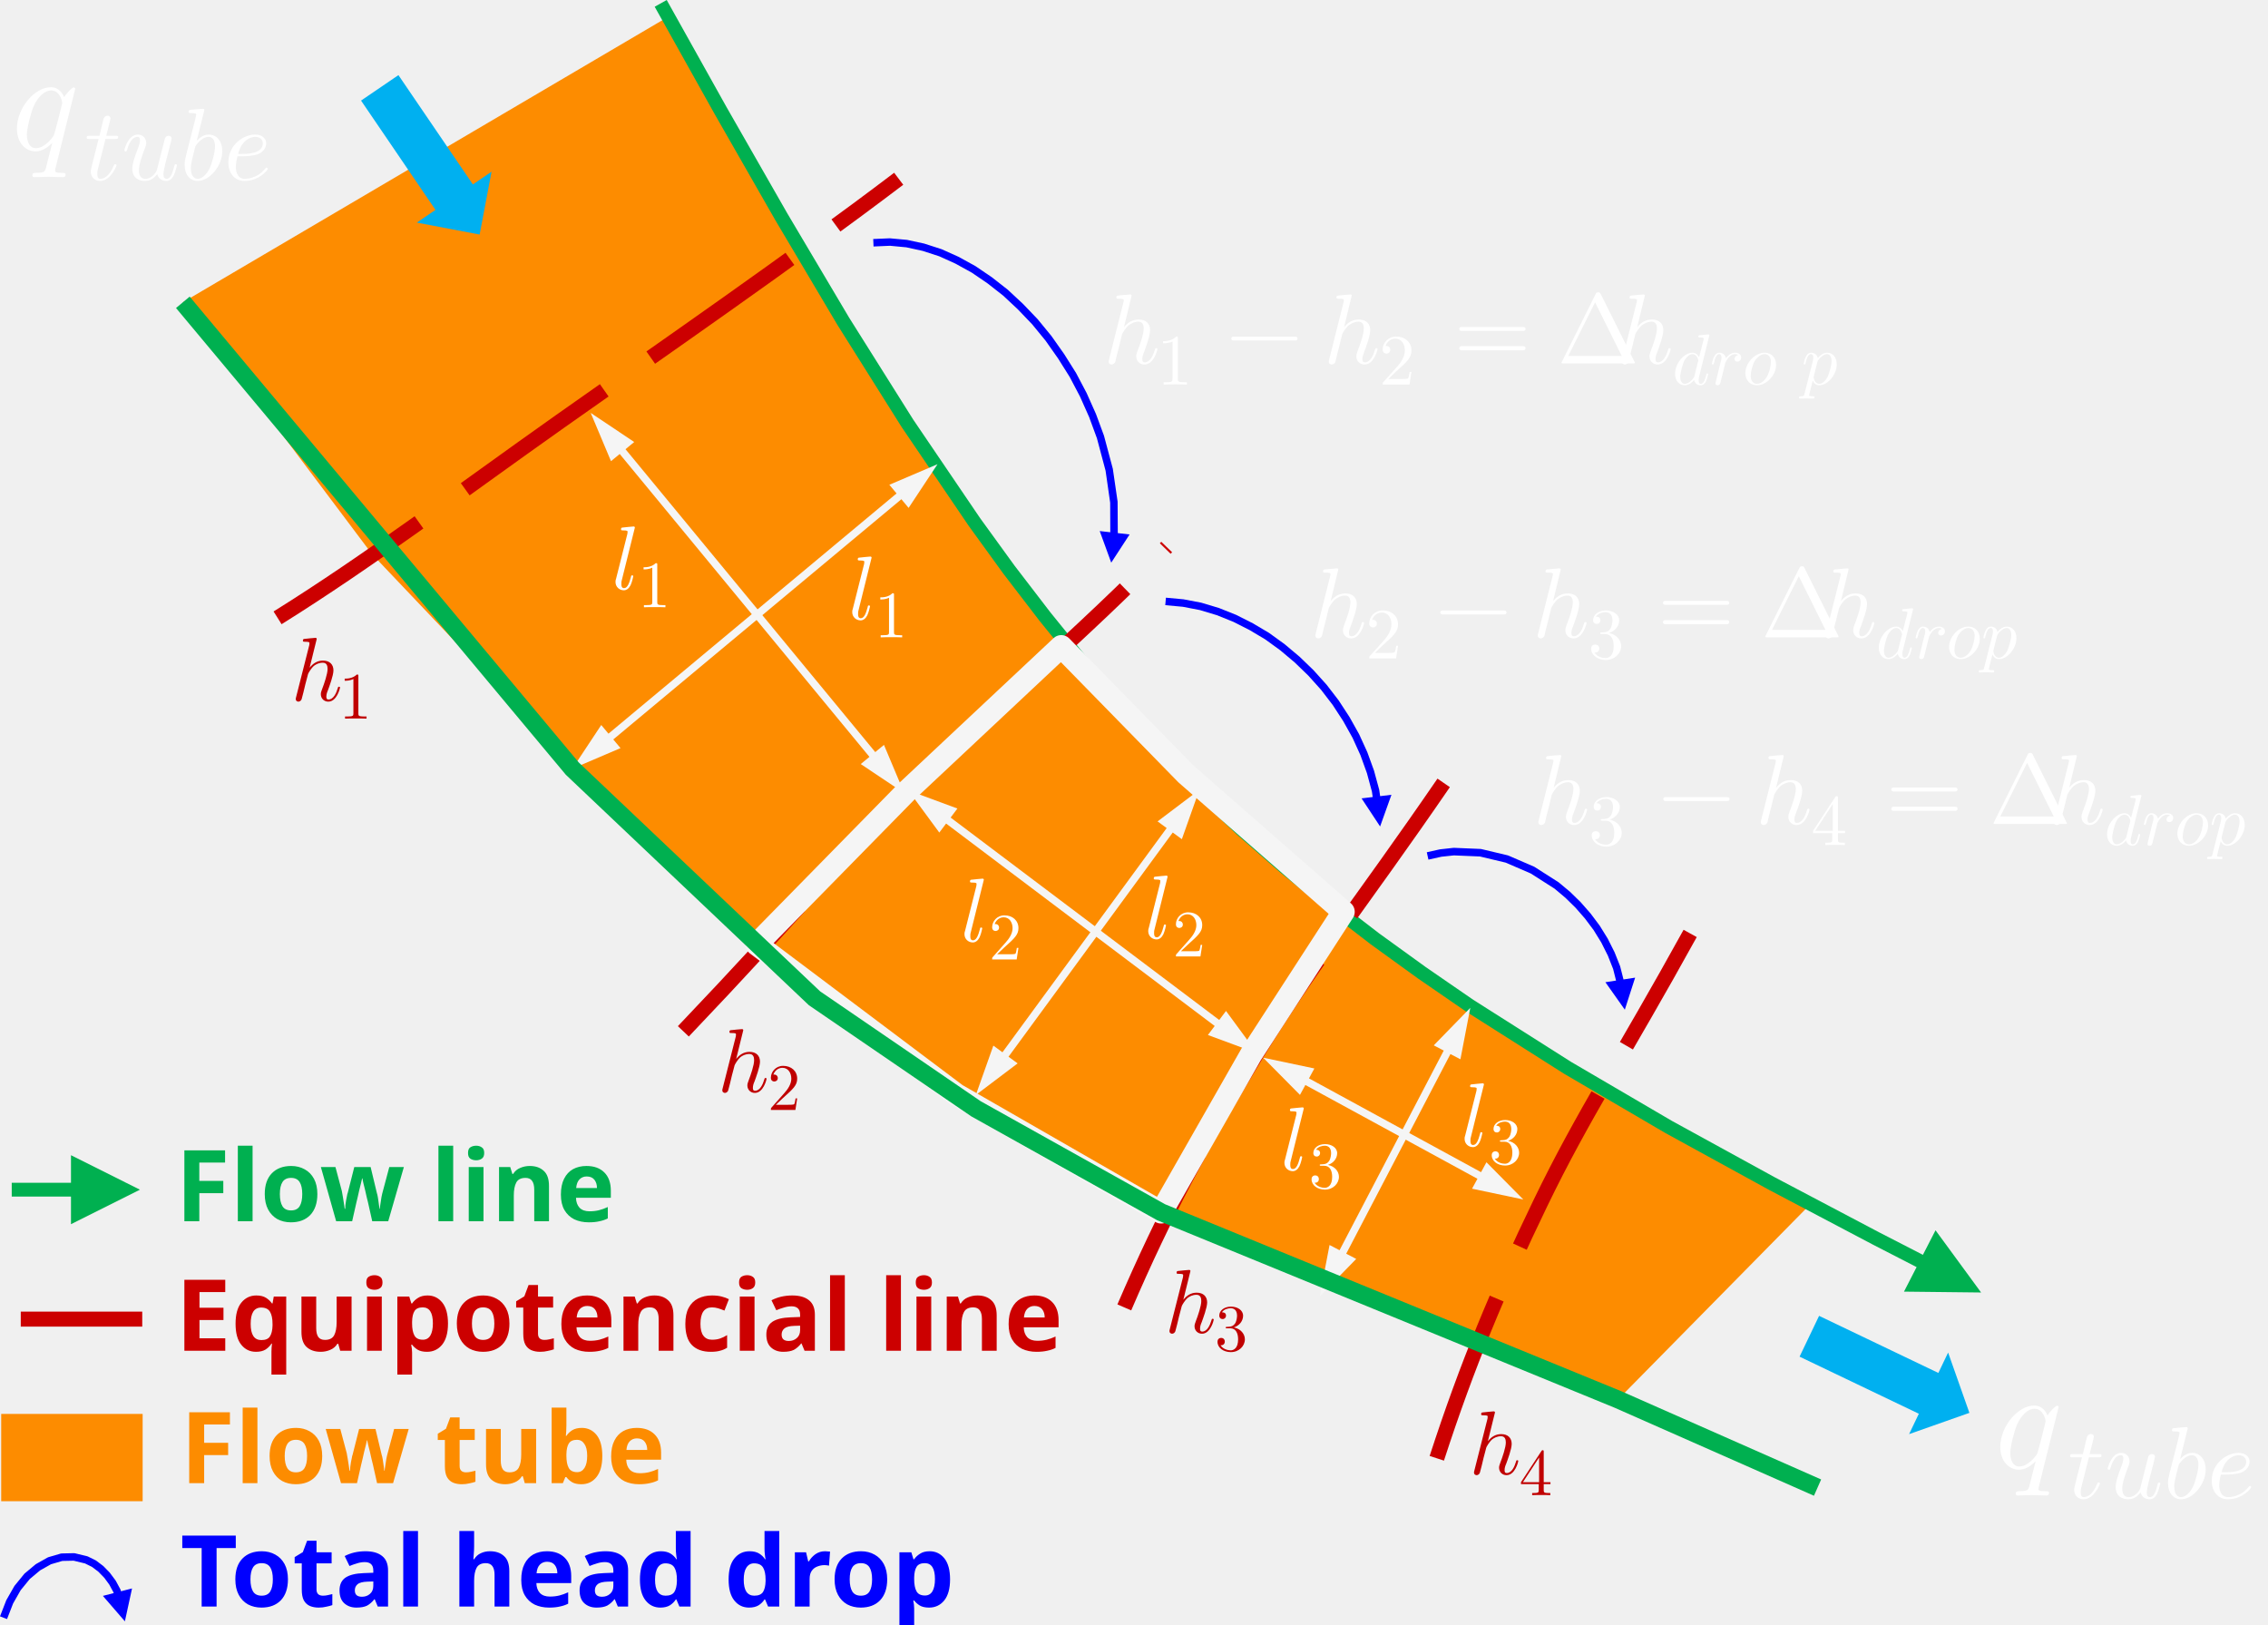
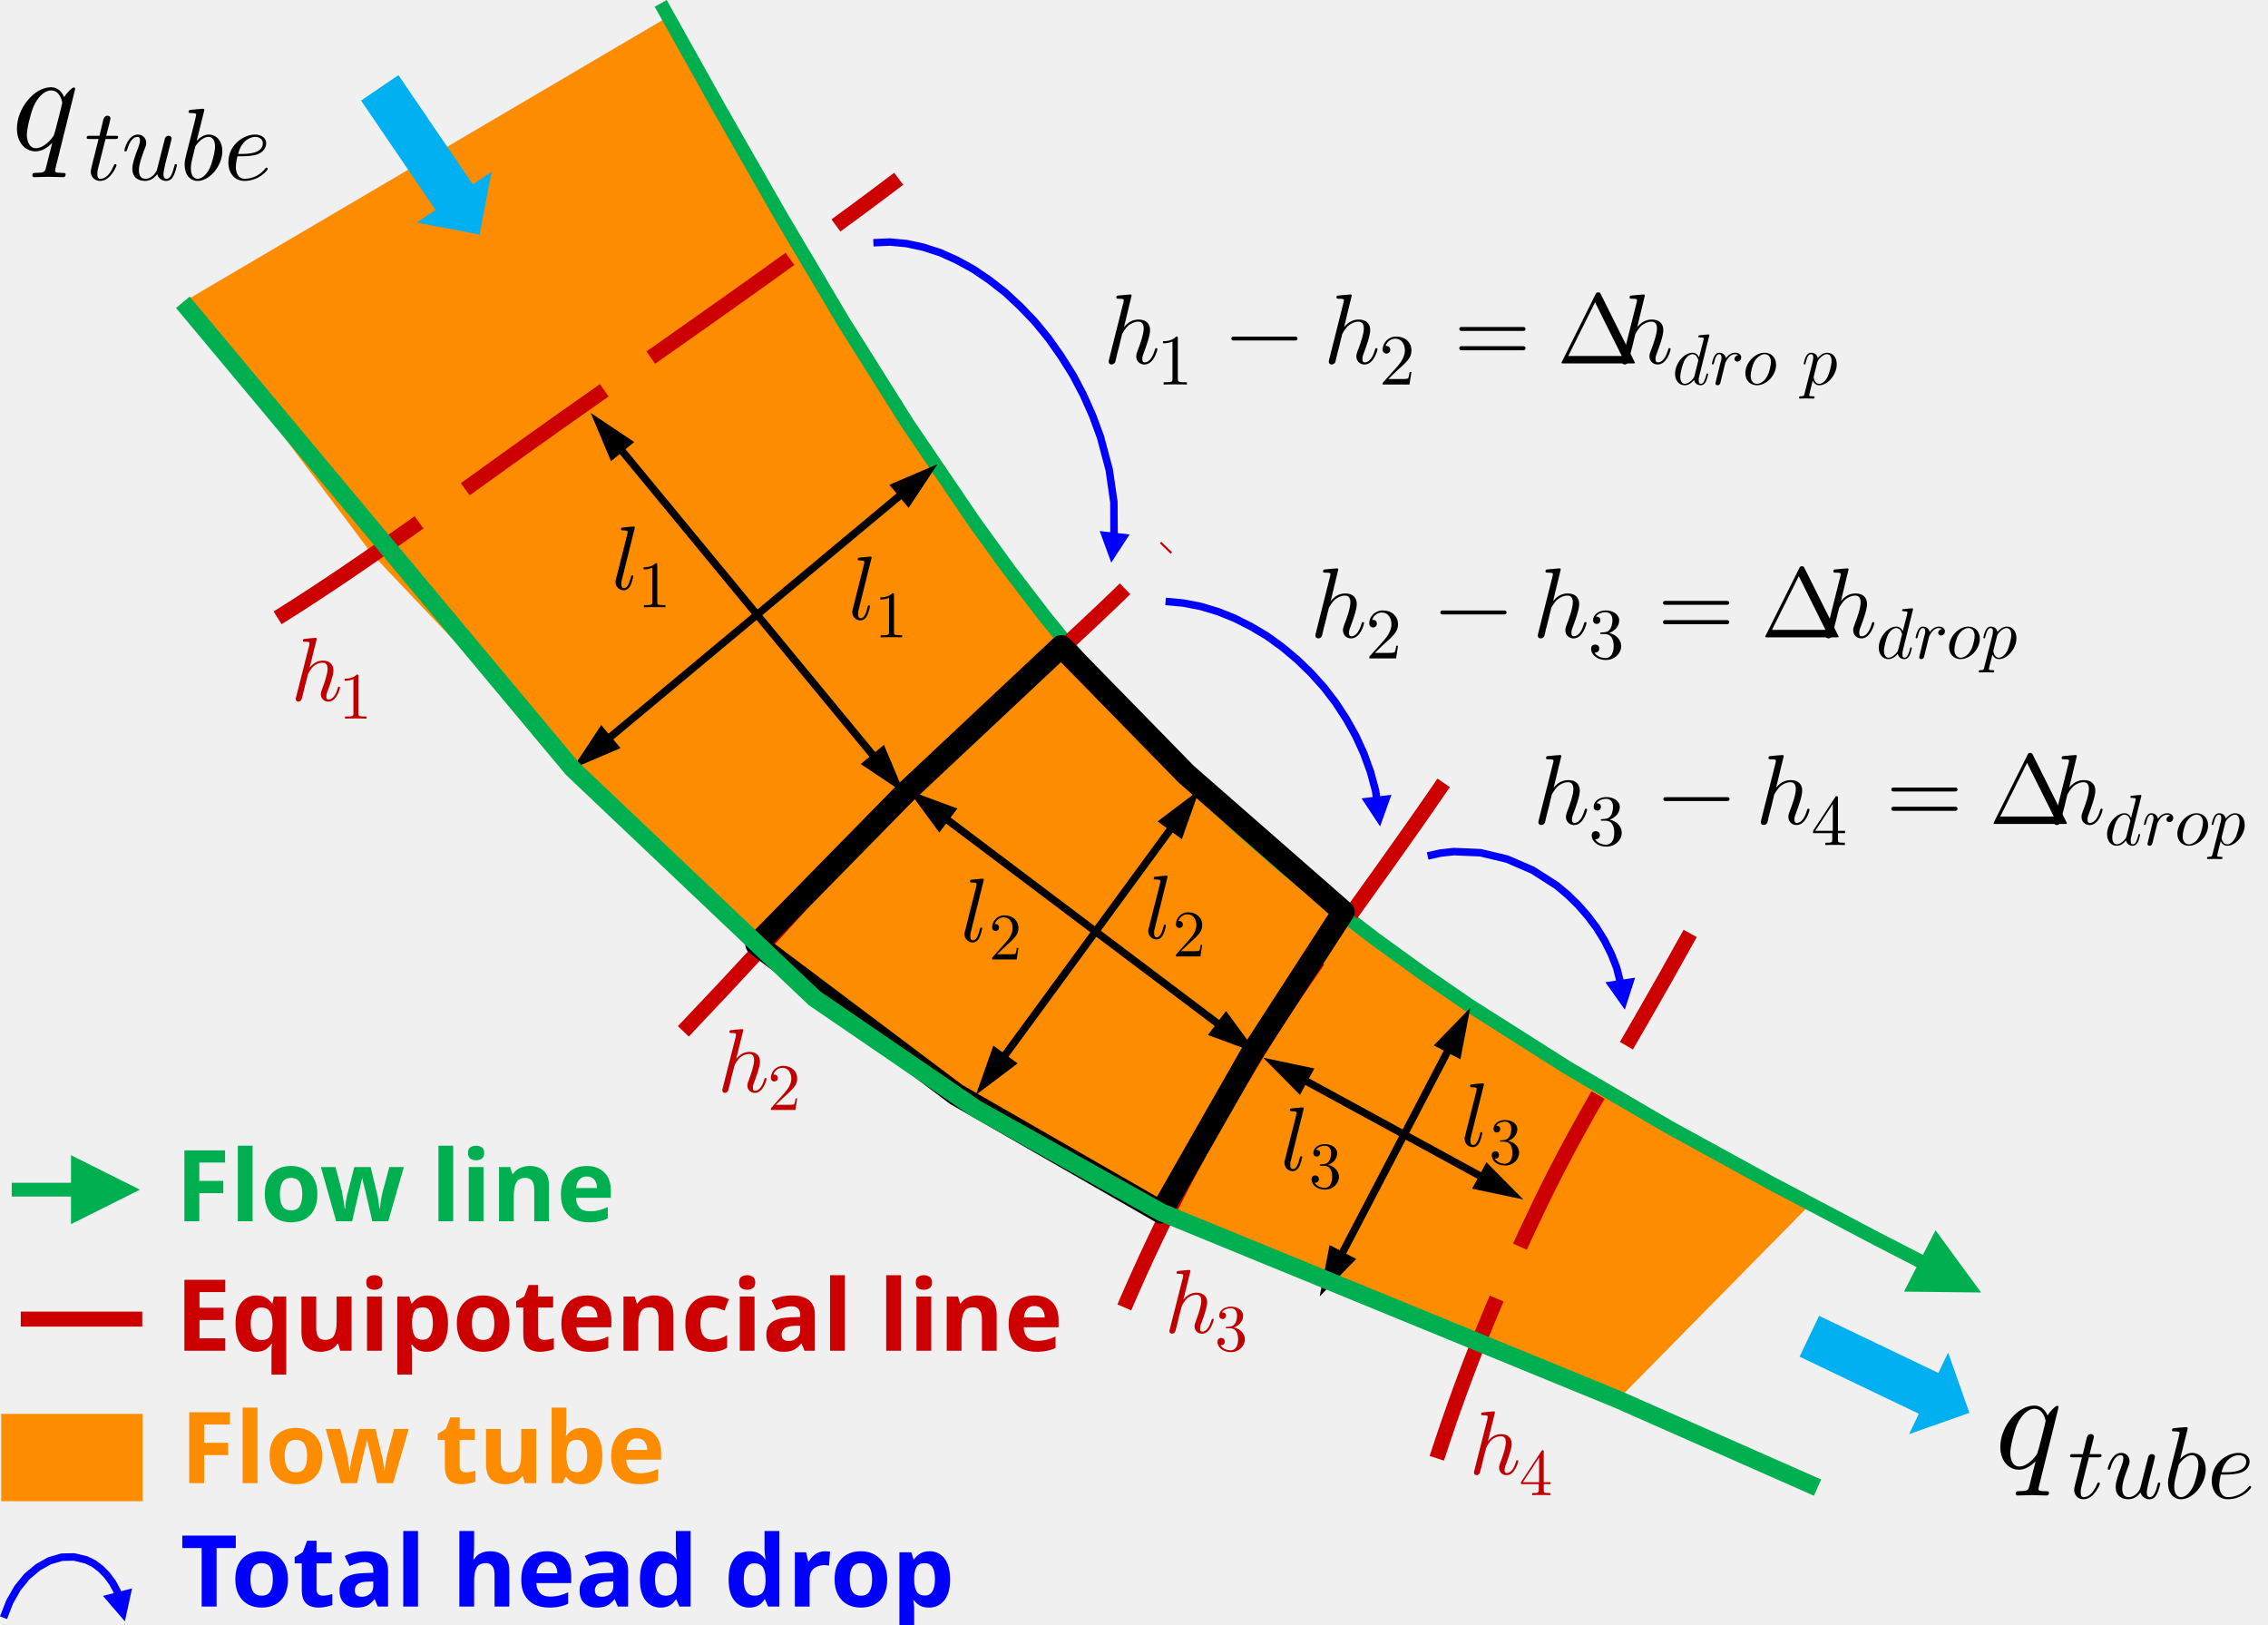
<svg xmlns="http://www.w3.org/2000/svg" width="199.393mm" height="142.772mm" viewBox="0 0 199.393 142.772" version="1.1" id="svg12890">
  <defs id="defs12887">
    <clipPath id="clip0">
      <rect x="54" y="317" width="788" height="564" id="rect12958" />
    </clipPath>
  </defs>
  <g id="layer1" transform="translate(117.2214,-63.27881)">
    <path d="m -58.752,64.914 6.183,9.9 7.479,13.336 9.202,13.852 7.264,11.506 9.786,11.963 13.602,12.566 13.485,10.97 19.979,13.062 13.757,7.017 -16.957,17.215 -13.173,-5.615 -9.571,-3.552 -11.255,-4.632 -10.914,-5.46 -11.537,-6.297 -14.196,-9.714 -10.545,-9.179 -11.129,-10.581 -8.179,-9.754 -9.046,-9.53 -16.632,-22.136 z" fill="#fd8c00" fill-rule="evenodd" fill-opacity="0.322" id="path12975" style="stroke-width:0.265;fill:#fd8c00;fill-opacity:1" />
    <text fill="#00b050" font-family="Calibri, Calibri_MSFontService, sans-serif" font-weight="700" font-size="8.731px" id="text12965" x="-101.793" y="170.636" style="stroke-width:0.265">Flow line<tspan fill="#cc0000" font-size="8.731px" x="-101.793" y="182.013" id="tspan12963" style="stroke-width:0.07">Equipotencial line</tspan>
    </text>
    <path d="m -116.19,167.252 h 5.815 v 1.213 h -5.815 z m 5.209,-2.425 6.063,3.032 -6.063,3.032 z" fill="#00b050" id="path12967" style="stroke-width:0.265" />
    <path d="m -115.396,179.235 h 10.68" stroke="#cc0000" stroke-width="1.323" stroke-linejoin="round" stroke-miterlimit="10" stroke-dasharray="15, 5" fill="none" fill-rule="evenodd" id="path12969" />
    <rect x="-117.116" y="187.569" width="12.435" height="7.673" fill="#fd8c00" fill-opacity="0.322" id="rect12971" style="stroke-width:0.265;fill:#fd8c00;fill-opacity:1" />
    <text fill="#fd8c00" font-family="Calibri, Calibri_MSFontService, sans-serif" font-weight="700" font-size="8.731px" id="text12973" x="-101.369" y="193.655" style="stroke-width:0.265">Flow tube</text>
    <path d="m -58.607,63.279 5.262,9.418 5.331,9.321 5.447,9.187 5.634,8.96 5.879,8.66 3.035,4.187 3.141,4.093 3.228,3.983 3.33,3.87 3.43,3.741 3.558,3.589 3.677,3.461 3.791,3.314 3.894,3.188 3.998,3.077 4.102,2.965 4.177,2.876 8.606,5.46 8.856,5.182 9.05,4.963 9.174,4.836 4.38,2.252 -0.555,1.078 -4.391,-2.258 -9.191,-4.845 -9.079,-4.979 -8.893,-5.205 -8.644,-5.485 -4.2,-2.892 -4.13,-2.987 -4.027,-3.1 -3.924,-3.213 -3.825,-3.344 -3.707,-3.49 -3.591,-3.624 -3.455,-3.77 -3.353,-3.897 -3.247,-4.009 -3.161,-4.119 -3.056,-4.217 -5.902,-8.695 -5.65,-8.987 -5.457,-9.204 -5.337,-9.331 -5.262,-9.418 z m 111.549,108.147 4.006,5.469 -6.779,-0.076 z" fill="#00b050" id="path12977" style="stroke-width:0.265" />
    <path d="m -57.144,153.937 c 10.555,-11.084 11.711,-12.996 18.793,-20.091 7.082,-7.095 16.855,-15.332 23.699,-22.48" stroke="#cc0000" stroke-width="1.323" stroke-linejoin="round" stroke-miterlimit="10" stroke-dasharray="15, 5" fill="none" fill-rule="evenodd" id="path12979" />
    <path d="m -18.376,178.205 c 3.517,-8.192 6.987,-14.663 11.667,-22.348 4.679,-7.685 9.084,-13.082 16.409,-23.759" stroke="#cc0000" stroke-width="1.323" stroke-linejoin="round" stroke-miterlimit="10" stroke-dasharray="15, 5" fill="none" fill-rule="evenodd" id="path12981" />
    <path d="m -92.817,117.589 c 8.153,-5.085 15.739,-10.838 24.84,-17.271 9.101,-6.433 20.297,-14.14 29.765,-21.325" stroke="#cc0000" stroke-width="1.323" stroke-linejoin="round" stroke-miterlimit="10" stroke-dasharray="15, 5" fill="none" fill-rule="evenodd" id="path12983" />
    <path d="m 9.096,191.468 c 2.685,-8.261 5.404,-14.757 9.117,-22.446 3.712,-7.689 7.287,-13.042 13.157,-23.689" stroke="#cc0000" stroke-width="1.323" stroke-linejoin="round" stroke-miterlimit="10" stroke-dasharray="15, 5" fill="none" fill-rule="evenodd" id="path12985" />
    <text fill="#c00000" font-family="'Cambria Math', 'Cambria Math_MSFontService', sans-serif" font-weight="400" font-size="7.938px" id="text13001" x="-91.658" y="124.863" style="stroke-width:0.265">ℎ<tspan font-size="5.821px" x="-87.432" y="126.451" id="tspan12987" style="stroke-width:0.07">1</tspan>
      <tspan font-size="7.938px" x="-54.157" y="159.259" id="tspan12989" style="stroke-width:0.07">ℎ</tspan>
      <tspan font-size="5.821px" x="-49.747" y="160.847" id="tspan12991" style="stroke-width:0.07">2</tspan>
      <tspan font-size="7.938px" x="-14.842" y="180.426" id="tspan12993" style="stroke-width:0.07">ℎ</tspan>
      <tspan font-size="5.821px" x="-10.432" y="182.013" id="tspan12995" style="stroke-width:0.07">3</tspan>
      <tspan font-size="7.938px" x="11.93" y="192.861" id="tspan12997" style="stroke-width:0.07">ℎ</tspan>
      <tspan font-size="5.821px" x="16.34" y="194.713" id="tspan12999" style="stroke-width:0.07">4</tspan>
    </text>
-     <path d="m -62.51,102.426 22.518,27.305 -0.51,0.421 -22.518,-27.306 z m -0.995,1.392 -1.785,-4.244 3.826,2.56 z m 23.998,24.941 1.785,4.244 -3.826,-2.56 z" fill="#f5f5f5" id="path13003" style="stroke-width:0.265" />
-     <path d="m -33.999,134.879 24.319,18.325 -0.398,0.528 -24.319,-18.325 z m -0.643,1.586 -2.726,-3.71 4.318,1.597 z m 25.207,15.682 2.726,3.71 -4.318,-1.597 z" fill="#f5f5f5" id="path13005" style="stroke-width:0.265" />
-     <path d="m -2.529,157.862 15.902,8.667 -0.316,0.581 -15.903,-8.667 z m -0.404,1.663 -3.239,-3.272 4.505,0.949 z m 16.394,5.922 3.239,3.272 -4.505,-0.949 z" fill="#f5f5f5" id="path13007" style="stroke-width:0.265" />
-     <path d="m -63.642,128.562 26.005,-21.682 -0.424,-0.508 -26.005,21.682 z m -0.72,-1.552 -2.54,3.84 4.234,-1.808 z m 27.022,-19.085 2.54,-3.84 -4.234,1.808 z" fill="#f5f5f5" id="path13009" style="stroke-width:0.265" />
-     <path d="m -28.817,156.526 14.959,-20.421 -0.534,-0.391 -14.959,20.421 z m -1.073,-1.333 -1.539,4.339 3.673,-2.776 z m 16.572,-18.146 1.539,-4.339 -3.673,2.776 z" fill="#f5f5f5" id="path13011" style="stroke-width:0.265" />
-     <path d="M 0.929,173.876 10.497,155.545 9.911,155.238 0.342,173.57 Z m -1.262,-1.156 -0.868,4.521 3.213,-3.297 z m 11.506,-16.326 0.868,-4.521 -3.213,3.297 z" fill="#f5f5f5" id="path13013" style="stroke-width:0.265" />
-     <text font-family="'Cambria Math', 'Cambria Math_MSFontService', sans-serif" font-weight="400" font-size="7.938px" id="text13093" x="-63.453" y="115.074" style="stroke-width:0.265;fill:#ffffff">𝑙<tspan font-size="5.821px" x="-61.156" y="116.661" id="tspan13015" style="stroke-width:0.07;fill:#ffffff">1</tspan>
-       <tspan font-size="7.938px" x="-42.642" y="117.719" id="tspan13017" style="stroke-width:0.07;fill:#ffffff">𝑙</tspan>
-       <tspan font-size="5.821px" x="-40.345" y="119.307" id="tspan13019" style="stroke-width:0.07;fill:#ffffff">1</tspan>
-       <tspan font-size="7.938px" x="-32.772" y="146.03" id="tspan13021" style="stroke-width:0.07;fill:#ffffff">𝑙</tspan>
-       <tspan font-size="5.821px" x="-30.292" y="147.617" id="tspan13023" style="stroke-width:0.07;fill:#ffffff">2</tspan>
-       <tspan font-size="7.938px" x="-16.616" y="145.765" id="tspan13025" style="stroke-width:0.07;fill:#ffffff">𝑙</tspan>
-       <tspan font-size="5.821px" x="-14.135" y="147.353" id="tspan13027" style="stroke-width:0.07;fill:#ffffff">2</tspan>
-       <tspan font-size="7.938px" x="-4.644" y="166.138" id="tspan13029" style="stroke-width:0.07;fill:#ffffff">𝑙</tspan>
-       <tspan font-size="5.821px" x="-2.164" y="167.726" id="tspan13031" style="stroke-width:0.07;fill:#ffffff">3</tspan>
-       <tspan font-size="7.938px" x="11.197" y="164.022" id="tspan13033" style="stroke-width:0.07;fill:#ffffff">𝑙</tspan>
-       <tspan font-size="5.821px" x="13.677" y="165.609" id="tspan13035" style="stroke-width:0.07;fill:#ffffff">3</tspan>
-       <tspan font-size="8.731px" x="-20.233" y="95.23" id="tspan13037" style="stroke-width:0.07;fill:#ffffff">ℎ</tspan>
-       <tspan font-size="6.35px" x="-15.532" y="97.082" id="tspan13039" style="stroke-width:0.07;fill:#ffffff">1</tspan>
-       <tspan font-size="8.731px" x="-9.458" y="95.23" id="tspan13041" style="stroke-width:0.07;fill:#ffffff">−</tspan>
-       <tspan font-size="8.731px" x="-0.883" y="95.23" id="tspan13043" style="stroke-width:0.07;fill:#ffffff">ℎ</tspan>
-       <tspan font-size="6.35px" x="4.023" y="97.082" id="tspan13045" style="stroke-width:0.07;fill:#ffffff">2</tspan>
-       <tspan font-size="8.731px" x="10.587" y="95.23" id="tspan13047" style="stroke-width:0.07;fill:#ffffff">=</tspan>
-       <tspan font-size="8.731px" x="19.651" y="95.23" id="tspan13049" style="stroke-width:0.07;fill:#ffffff">∆</tspan>
-       <tspan font-size="8.731px" x="24.887" y="95.23" id="tspan13051" style="stroke-width:0.07;fill:#ffffff">ℎ</tspan>
-       <tspan font-size="6.35px" x="29.793" y="97.082" id="tspan13053" style="stroke-width:0.07;fill:#ffffff">𝑑𝑟𝑜</tspan>
-       <tspan font-size="6.35px" x="41.148" y="97.082" id="tspan13055" style="stroke-width:0.07;fill:#ffffff">𝑝</tspan>
-       <tspan font-size="8.731px" x="-2.062" y="119.307" id="tspan13057" style="stroke-width:0.07;fill:#ffffff">ℎ</tspan>
-       <tspan font-size="6.35px" x="2.844" y="121.159" id="tspan13059" style="stroke-width:0.07;fill:#ffffff">2</tspan>
-       <tspan font-size="8.731px" x="8.918" y="119.307" id="tspan13061" style="stroke-width:0.07;fill:#ffffff">−</tspan>
-       <tspan font-size="8.731px" x="17.493" y="119.307" id="tspan13063" style="stroke-width:0.07;fill:#ffffff">ℎ</tspan>
-       <tspan font-size="6.35px" x="22.398" y="121.159" id="tspan13065" style="stroke-width:0.07;fill:#ffffff">3</tspan>
-       <tspan font-size="8.731px" x="28.497" y="119.307" id="tspan13067" style="stroke-width:0.07;fill:#ffffff">=</tspan>
-       <tspan font-size="8.731px" x="37.561" y="119.307" id="tspan13069" style="stroke-width:0.07;fill:#ffffff">∆</tspan>
-       <tspan font-size="8.731px" x="42.798" y="119.307" id="tspan13071" style="stroke-width:0.07;fill:#ffffff">ℎ</tspan>
-       <tspan font-size="6.35px" x="47.704" y="121.159" id="tspan13073" style="stroke-width:0.07;fill:#ffffff">𝑑𝑟𝑜𝑝</tspan>
-       <tspan font-size="8.731px" x="17.543" y="135.711" id="tspan13075" style="stroke-width:0.07;fill:#ffffff">ℎ</tspan>
-       <tspan font-size="6.35px" x="22.449" y="137.563" id="tspan13077" style="stroke-width:0.07;fill:#ffffff">3</tspan>
-       <tspan font-size="8.731px" x="28.523" y="135.711" id="tspan13079" style="stroke-width:0.07;fill:#ffffff">−</tspan>
-       <tspan font-size="8.731px" x="37.098" y="135.711" id="tspan13081" style="stroke-width:0.07;fill:#ffffff">ℎ</tspan>
-       <tspan font-size="6.35px" x="42.004" y="137.563" id="tspan13083" style="stroke-width:0.07;fill:#ffffff">4</tspan>
-       <tspan font-size="8.731px" x="48.568" y="135.711" id="tspan13085" style="stroke-width:0.07;fill:#ffffff">=</tspan>
-       <tspan font-size="8.731px" x="57.632" y="135.711" id="tspan13087" style="stroke-width:0.07;fill:#ffffff">∆</tspan>
-       <tspan font-size="8.731px" x="62.868" y="135.711" id="tspan13089" style="stroke-width:0.07;fill:#ffffff">ℎ</tspan>
-       <tspan font-size="6.35px" x="67.774" y="137.563" id="tspan13091" style="stroke-width:0.07;fill:#ffffff">𝑑𝑟𝑜𝑝</tspan>
+     <path d="m -62.51,102.426 22.518,27.305 -0.51,0.421 -22.518,-27.306 z m -0.995,1.392 -1.785,-4.244 3.826,2.56 z m 23.998,24.941 1.785,4.244 -3.826,-2.56 z" fill="#f5f5f5" id="path13003" style="stroke-width:0.265;fill:#000000" />
+     <path d="m -33.999,134.879 24.319,18.325 -0.398,0.528 -24.319,-18.325 z m -0.643,1.586 -2.726,-3.71 4.318,1.597 z m 25.207,15.682 2.726,3.71 -4.318,-1.597 z" fill="#f5f5f5" id="path13005" style="stroke-width:0.265;fill:#000000" />
+     <path d="m -2.529,157.862 15.902,8.667 -0.316,0.581 -15.903,-8.667 z m -0.404,1.663 -3.239,-3.272 4.505,0.949 z m 16.394,5.922 3.239,3.272 -4.505,-0.949 z" fill="#f5f5f5" id="path13007" style="stroke-width:0.265;fill:#000000" />
+     <path d="m -63.642,128.562 26.005,-21.682 -0.424,-0.508 -26.005,21.682 z m -0.72,-1.552 -2.54,3.84 4.234,-1.808 z m 27.022,-19.085 2.54,-3.84 -4.234,1.808 z" fill="#f5f5f5" id="path13009" style="stroke-width:0.265;fill:#000000" />
+     <path d="m -28.817,156.526 14.959,-20.421 -0.534,-0.391 -14.959,20.421 z m -1.073,-1.333 -1.539,4.339 3.673,-2.776 z m 16.572,-18.146 1.539,-4.339 -3.673,2.776 z" fill="#f5f5f5" id="path13011" style="stroke-width:0.265;fill:#000000" />
+     <path d="M 0.929,173.876 10.497,155.545 9.911,155.238 0.342,173.57 Z m -1.262,-1.156 -0.868,4.521 3.213,-3.297 z m 11.506,-16.326 0.868,-4.521 -3.213,3.297 z" fill="#f5f5f5" id="path13013" style="stroke-width:0.265;fill:#000000" />
+     <text font-family="'Cambria Math', 'Cambria Math_MSFontService', sans-serif" font-weight="400" font-size="7.938px" id="text13093" x="-63.453" y="115.074" style="stroke-width:0.265;fill:#000000">𝑙<tspan font-size="5.821px" x="-61.156" y="116.661" id="tspan13015" style="stroke-width:0.07;fill:#000000">1</tspan>
+       <tspan font-size="7.938px" x="-42.642" y="117.719" id="tspan13017" style="stroke-width:0.07;fill:#000000">𝑙</tspan>
+       <tspan font-size="5.821px" x="-40.345" y="119.307" id="tspan13019" style="stroke-width:0.07;fill:#000000">1</tspan>
+       <tspan font-size="7.938px" x="-32.772" y="146.03" id="tspan13021" style="stroke-width:0.07;fill:#000000">𝑙</tspan>
+       <tspan font-size="5.821px" x="-30.292" y="147.617" id="tspan13023" style="stroke-width:0.07;fill:#000000">2</tspan>
+       <tspan font-size="7.938px" x="-16.616" y="145.765" id="tspan13025" style="stroke-width:0.07;fill:#000000">𝑙</tspan>
+       <tspan font-size="5.821px" x="-14.135" y="147.353" id="tspan13027" style="stroke-width:0.07;fill:#000000">2</tspan>
+       <tspan font-size="7.938px" x="-4.644" y="166.138" id="tspan13029" style="stroke-width:0.07;fill:#000000">𝑙</tspan>
+       <tspan font-size="5.821px" x="-2.164" y="167.726" id="tspan13031" style="stroke-width:0.07;fill:#000000">3</tspan>
+       <tspan font-size="7.938px" x="11.197" y="164.022" id="tspan13033" style="stroke-width:0.07;fill:#000000">𝑙</tspan>
+       <tspan font-size="5.821px" x="13.677" y="165.609" id="tspan13035" style="stroke-width:0.07;fill:#000000">3</tspan>
+       <tspan font-size="8.731px" x="-20.233" y="95.23" id="tspan13037" style="stroke-width:0.07;fill:#000000">ℎ</tspan>
+       <tspan font-size="6.35px" x="-15.532" y="97.082" id="tspan13039" style="stroke-width:0.07;fill:#000000">1</tspan>
+       <tspan font-size="8.731px" x="-9.458" y="95.23" id="tspan13041" style="stroke-width:0.07;fill:#000000">−</tspan>
+       <tspan font-size="8.731px" x="-0.883" y="95.23" id="tspan13043" style="stroke-width:0.07;fill:#000000">ℎ</tspan>
+       <tspan font-size="6.35px" x="4.023" y="97.082" id="tspan13045" style="stroke-width:0.07;fill:#000000">2</tspan>
+       <tspan font-size="8.731px" x="10.587" y="95.23" id="tspan13047" style="stroke-width:0.07;fill:#000000">=</tspan>
+       <tspan font-size="8.731px" x="19.651" y="95.23" id="tspan13049" style="stroke-width:0.07;fill:#000000">∆</tspan>
+       <tspan font-size="8.731px" x="24.887" y="95.23" id="tspan13051" style="stroke-width:0.07;fill:#000000">ℎ</tspan>
+       <tspan font-size="6.35px" x="29.793" y="97.082" id="tspan13053" style="stroke-width:0.07;fill:#000000">𝑑𝑟𝑜</tspan>
+       <tspan font-size="6.35px" x="41.148" y="97.082" id="tspan13055" style="stroke-width:0.07;fill:#000000">𝑝</tspan>
+       <tspan font-size="8.731px" x="-2.062" y="119.307" id="tspan13057" style="stroke-width:0.07;fill:#000000">ℎ</tspan>
+       <tspan font-size="6.35px" x="2.844" y="121.159" id="tspan13059" style="stroke-width:0.07;fill:#000000">2</tspan>
+       <tspan font-size="8.731px" x="8.918" y="119.307" id="tspan13061" style="stroke-width:0.07;fill:#000000">−</tspan>
+       <tspan font-size="8.731px" x="17.493" y="119.307" id="tspan13063" style="stroke-width:0.07;fill:#000000">ℎ</tspan>
+       <tspan font-size="6.35px" x="22.398" y="121.159" id="tspan13065" style="stroke-width:0.07;fill:#000000">3</tspan>
+       <tspan font-size="8.731px" x="28.497" y="119.307" id="tspan13067" style="stroke-width:0.07;fill:#000000">=</tspan>
+       <tspan font-size="8.731px" x="37.561" y="119.307" id="tspan13069" style="stroke-width:0.07;fill:#000000">∆</tspan>
+       <tspan font-size="8.731px" x="42.798" y="119.307" id="tspan13071" style="stroke-width:0.07;fill:#000000">ℎ</tspan>
+       <tspan font-size="6.35px" x="47.704" y="121.159" id="tspan13073" style="stroke-width:0.07;fill:#000000">𝑑𝑟𝑜𝑝</tspan>
+       <tspan font-size="8.731px" x="17.543" y="135.711" id="tspan13075" style="stroke-width:0.07;fill:#000000">ℎ</tspan>
+       <tspan font-size="6.35px" x="22.449" y="137.563" id="tspan13077" style="stroke-width:0.07;fill:#000000">3</tspan>
+       <tspan font-size="8.731px" x="28.523" y="135.711" id="tspan13079" style="stroke-width:0.07;fill:#000000">−</tspan>
+       <tspan font-size="8.731px" x="37.098" y="135.711" id="tspan13081" style="stroke-width:0.07;fill:#000000">ℎ</tspan>
+       <tspan font-size="6.35px" x="42.004" y="137.563" id="tspan13083" style="stroke-width:0.07;fill:#000000">4</tspan>
+       <tspan font-size="8.731px" x="48.568" y="135.711" id="tspan13085" style="stroke-width:0.07;fill:#000000">=</tspan>
+       <tspan font-size="8.731px" x="57.632" y="135.711" id="tspan13087" style="stroke-width:0.07;fill:#000000">∆</tspan>
+       <tspan font-size="8.731px" x="62.868" y="135.711" id="tspan13089" style="stroke-width:0.07;fill:#000000">ℎ</tspan>
+       <tspan font-size="6.35px" x="67.774" y="137.563" id="tspan13091" style="stroke-width:0.07;fill:#000000">𝑑𝑟𝑜𝑝</tspan>
    </text>
    <path d="m -40.452,84.289 1.456,-0.063 1.515,0.138 1.517,0.327 1.523,0.492 1.487,0.668 1.482,0.815 1.439,0.976 1.406,1.1 1.334,1.241 1.292,1.348 1.212,1.476 1.126,1.598 1.041,1.655 0.93,1.763 0.827,1.853 0.702,1.903 0.777,2.908 0.42,2.886 0.019,3.17 -0.661,0.003 -0.012,-3.079 -0.404,-2.81 -0.759,-2.85 -0.685,-1.863 -0.808,-1.814 -0.905,-1.719 -1.023,-1.627 -1.096,-1.559 -1.178,-1.438 -1.266,-1.322 -1.29,-1.205 -1.37,-1.074 -1.387,-0.944 -1.435,-0.791 -1.419,-0.642 -1.459,-0.475 -1.438,-0.315 -1.426,-0.135 -1.455,0.063 z m 22.54,25.971 -1.614,2.479 -1.014,-2.779 z" fill="#0000ff" id="path13095" style="stroke-width:0.265" />
    <path d="m -14.718,115.818 1.537,0.141 1.567,0.298 1.553,0.465 1.512,0.604 1.474,0.744 1.423,0.844 1.379,0.998 1.305,1.096 1.225,1.183 1.156,1.284 1.055,1.372 0.951,1.457 0.849,1.517 0.716,1.568 0.591,1.628 0.456,1.676 0.148,0.999 -0.655,0.095 -0.132,-0.921 -0.439,-1.624 -0.571,-1.579 -0.691,-1.52 -0.825,-1.478 -0.922,-1.416 -1.022,-1.332 -1.124,-1.251 -1.191,-1.152 -1.268,-1.067 -1.329,-0.965 -1.383,-0.823 -1.421,-0.72 -1.456,-0.585 -1.487,-0.448 -1.503,-0.289 -1.537,-0.141 z m 19.827,17.326 -0.997,2.785 -1.63,-2.469 z" fill="#0000ff" id="path13097" style="stroke-width:0.265" />
    <path d="m 8.217,138.196 1.146,-0.255 1.194,-0.132 c 0.016,-0.002 0.033,-0.002 0.05,-0.002 l 2.338,0.098 c 0.021,7.9e-4 0.042,0.004 0.063,0.009 l 2.326,0.554 c 0.019,0.005 0.037,0.011 0.054,0.018 l 2.255,0.975 c 0.016,0.007 0.032,0.015 0.047,0.025 l 2.114,1.349 1.015,0.846 0.929,0.908 0.869,0.991 0.797,1.062 0.704,1.137 0.608,1.208 0.489,1.232 0.397,1.558 -0.641,0.162 -0.371,-1.476 -0.465,-1.179 -0.58,-1.156 -0.671,-1.088 -0.766,-1.023 -0.834,-0.954 -0.891,-0.873 -0.946,-0.795 -2.114,-1.349 0.047,0.025 -2.255,-0.975 0.054,0.018 -2.326,-0.554 0.063,0.009 -2.338,-0.098 0.05,-0.002 -1.122,0.12 -1.146,0.255 z m 18.316,11.023 -0.907,2.816 -1.708,-2.415 z" fill="#0000ff" id="path13099" style="stroke-width:0.265" />
    <path d="m -80.578,82.847 1.643,-1.119 -6.544,-9.608 3.286,-2.238 6.544,9.608 1.643,-1.119 -1.048,5.525 z" fill="#00b0f0" fill-rule="evenodd" id="path13101" style="stroke-width:0.265" />
-     <text font-family="'Cambria Math', 'Cambria Math_MSFontService', sans-serif" font-weight="400" font-size="12.435px" id="text13105" x="-116.233" y="76.444" style="stroke-width:0.265;fill:#ffffff">𝑞<tspan font-size="8.996px" x="-109.804" y="79.09" id="tspan13103" style="stroke-width:0.07;fill:#ffffff">𝑡𝑢𝑏𝑒</tspan>
+     <text font-family="'Cambria Math', 'Cambria Math_MSFontService', sans-serif" font-weight="400" font-size="12.435px" id="text13105" x="-116.233" y="76.444" style="stroke-width:0.265;fill:#000000">𝑞<tspan font-size="8.996px" x="-109.804" y="79.09" id="tspan13103" style="stroke-width:0.07;fill:#000000">𝑡𝑢𝑏𝑒</tspan>
    </text>
    <path d="m 50.617,189.346 0.858,-1.793 -10.486,-5.018 1.716,-3.587 10.486,5.018 0.858,-1.793 1.871,5.303 z" fill="#00b0f0" fill-rule="evenodd" id="path13107" style="stroke-width:0.265" />
-     <text font-family="'Cambria Math', 'Cambria Math_MSFontService', sans-serif" font-weight="400" font-size="12.435px" id="text13111" x="58.137" y="192.332" style="stroke-width:0.265;fill:#ffffff">𝑞<tspan font-size="8.996px" x="64.567" y="194.978" id="tspan13109" style="stroke-width:0.07;fill:#ffffff">𝑡𝑢𝑏𝑒</tspan>
+     <text font-family="'Cambria Math', 'Cambria Math_MSFontService', sans-serif" font-weight="400" font-size="12.435px" id="text13111" x="58.137" y="192.332" style="stroke-width:0.265;fill:#000000">𝑞<tspan font-size="8.996px" x="64.567" y="194.978" id="tspan13109" style="stroke-width:0.07;fill:#000000">𝑡𝑢𝑏𝑒</tspan>
    </text>
    <path d="m -117.221,205.364 0.542,-1.394 c 0.006,-0.015 0.013,-0.03 0.021,-0.044 l 0.692,-1.213 c 0.009,-0.016 0.019,-0.031 0.031,-0.045 l 0.842,-1.032 c 0.013,-0.016 0.028,-0.031 0.044,-0.045 l 0.947,-0.792 c 0.016,-0.013 0.032,-0.025 0.05,-0.035 l 1.022,-0.575 c 0.022,-0.012 0.045,-0.022 0.07,-0.029 l 1.072,-0.313 c 0.028,-0.008 0.056,-0.012 0.085,-0.013 l 1.083,-0.024 c 0.029,-7.9e-4 0.057,0.002 0.085,0.009 l 1.078,0.261 c 0.024,0.006 0.047,0.014 0.069,0.025 l 0.676,0.334 c 0.019,0.009 0.036,0.02 0.053,0.033 l 0.602,0.455 c 0.013,0.01 0.026,0.021 0.038,0.033 l 0.547,0.562 0.509,0.684 c 0.009,0.012 0.018,0.026 0.025,0.039 l 0.396,0.734 c 0.012,0.021 0.021,0.044 0.027,0.067 l 0.148,0.526 -0.637,0.179 -0.148,-0.526 0.027,0.067 -0.396,-0.734 0.025,0.039 -0.45,-0.615 -0.547,-0.562 0.038,0.033 -0.602,-0.455 0.053,0.033 -0.676,-0.334 0.069,0.025 -1.078,-0.261 0.085,0.009 -1.083,0.024 0.085,-0.013 -1.072,0.313 0.07,-0.029 -1.022,0.575 0.05,-0.034 -0.947,0.792 0.044,-0.045 -0.842,1.032 0.031,-0.045 -0.692,1.213 0.021,-0.044 -0.542,1.394 z m 11.608,-2.454 -0.629,2.891 -1.935,-2.237 z" fill="#0000ff" id="path13113" style="stroke-width:0.265" />
    <text fill="#0000ff" font-family="Calibri, Calibri_MSFontService, sans-serif" font-weight="700" font-size="8.731px" id="text13115" x="-101.369" y="204.503" style="stroke-width:0.265">Total head drop</text>
-     <path d="m -50.705,146.292 13.173,-13.426 13.612,-12.766 10.977,11.225 13.832,12.105 -8.123,12.545 -7.904,13.866 -18.003,-10.344 z" stroke="#f5f5f5" stroke-width="1.984" stroke-linejoin="round" stroke-miterlimit="10" fill="none" fill-rule="evenodd" id="path13117" />
+     <path d="m -50.705,146.292 13.173,-13.426 13.612,-12.766 10.977,11.225 13.832,12.105 -8.123,12.545 -7.904,13.866 -18.003,-10.344 z" stroke="#f5f5f5" stroke-width="1.984" stroke-linejoin="round" stroke-miterlimit="10" fill="none" fill-rule="evenodd" id="path13117" style="stroke:#000000" />
    <path style="fill:none;stroke:#00b050;stroke-width:1.565;stroke-linecap:butt;stroke-linejoin:miter;stroke-opacity:1;stroke-miterlimit:4;stroke-dasharray:none" d="m -101.146,89.853 34.244,40.996 21.287,20.183 14.196,9.714 16.281,9.096 40.169,16.461 17.539,7.743" id="path13569" />
  </g>
</svg>
